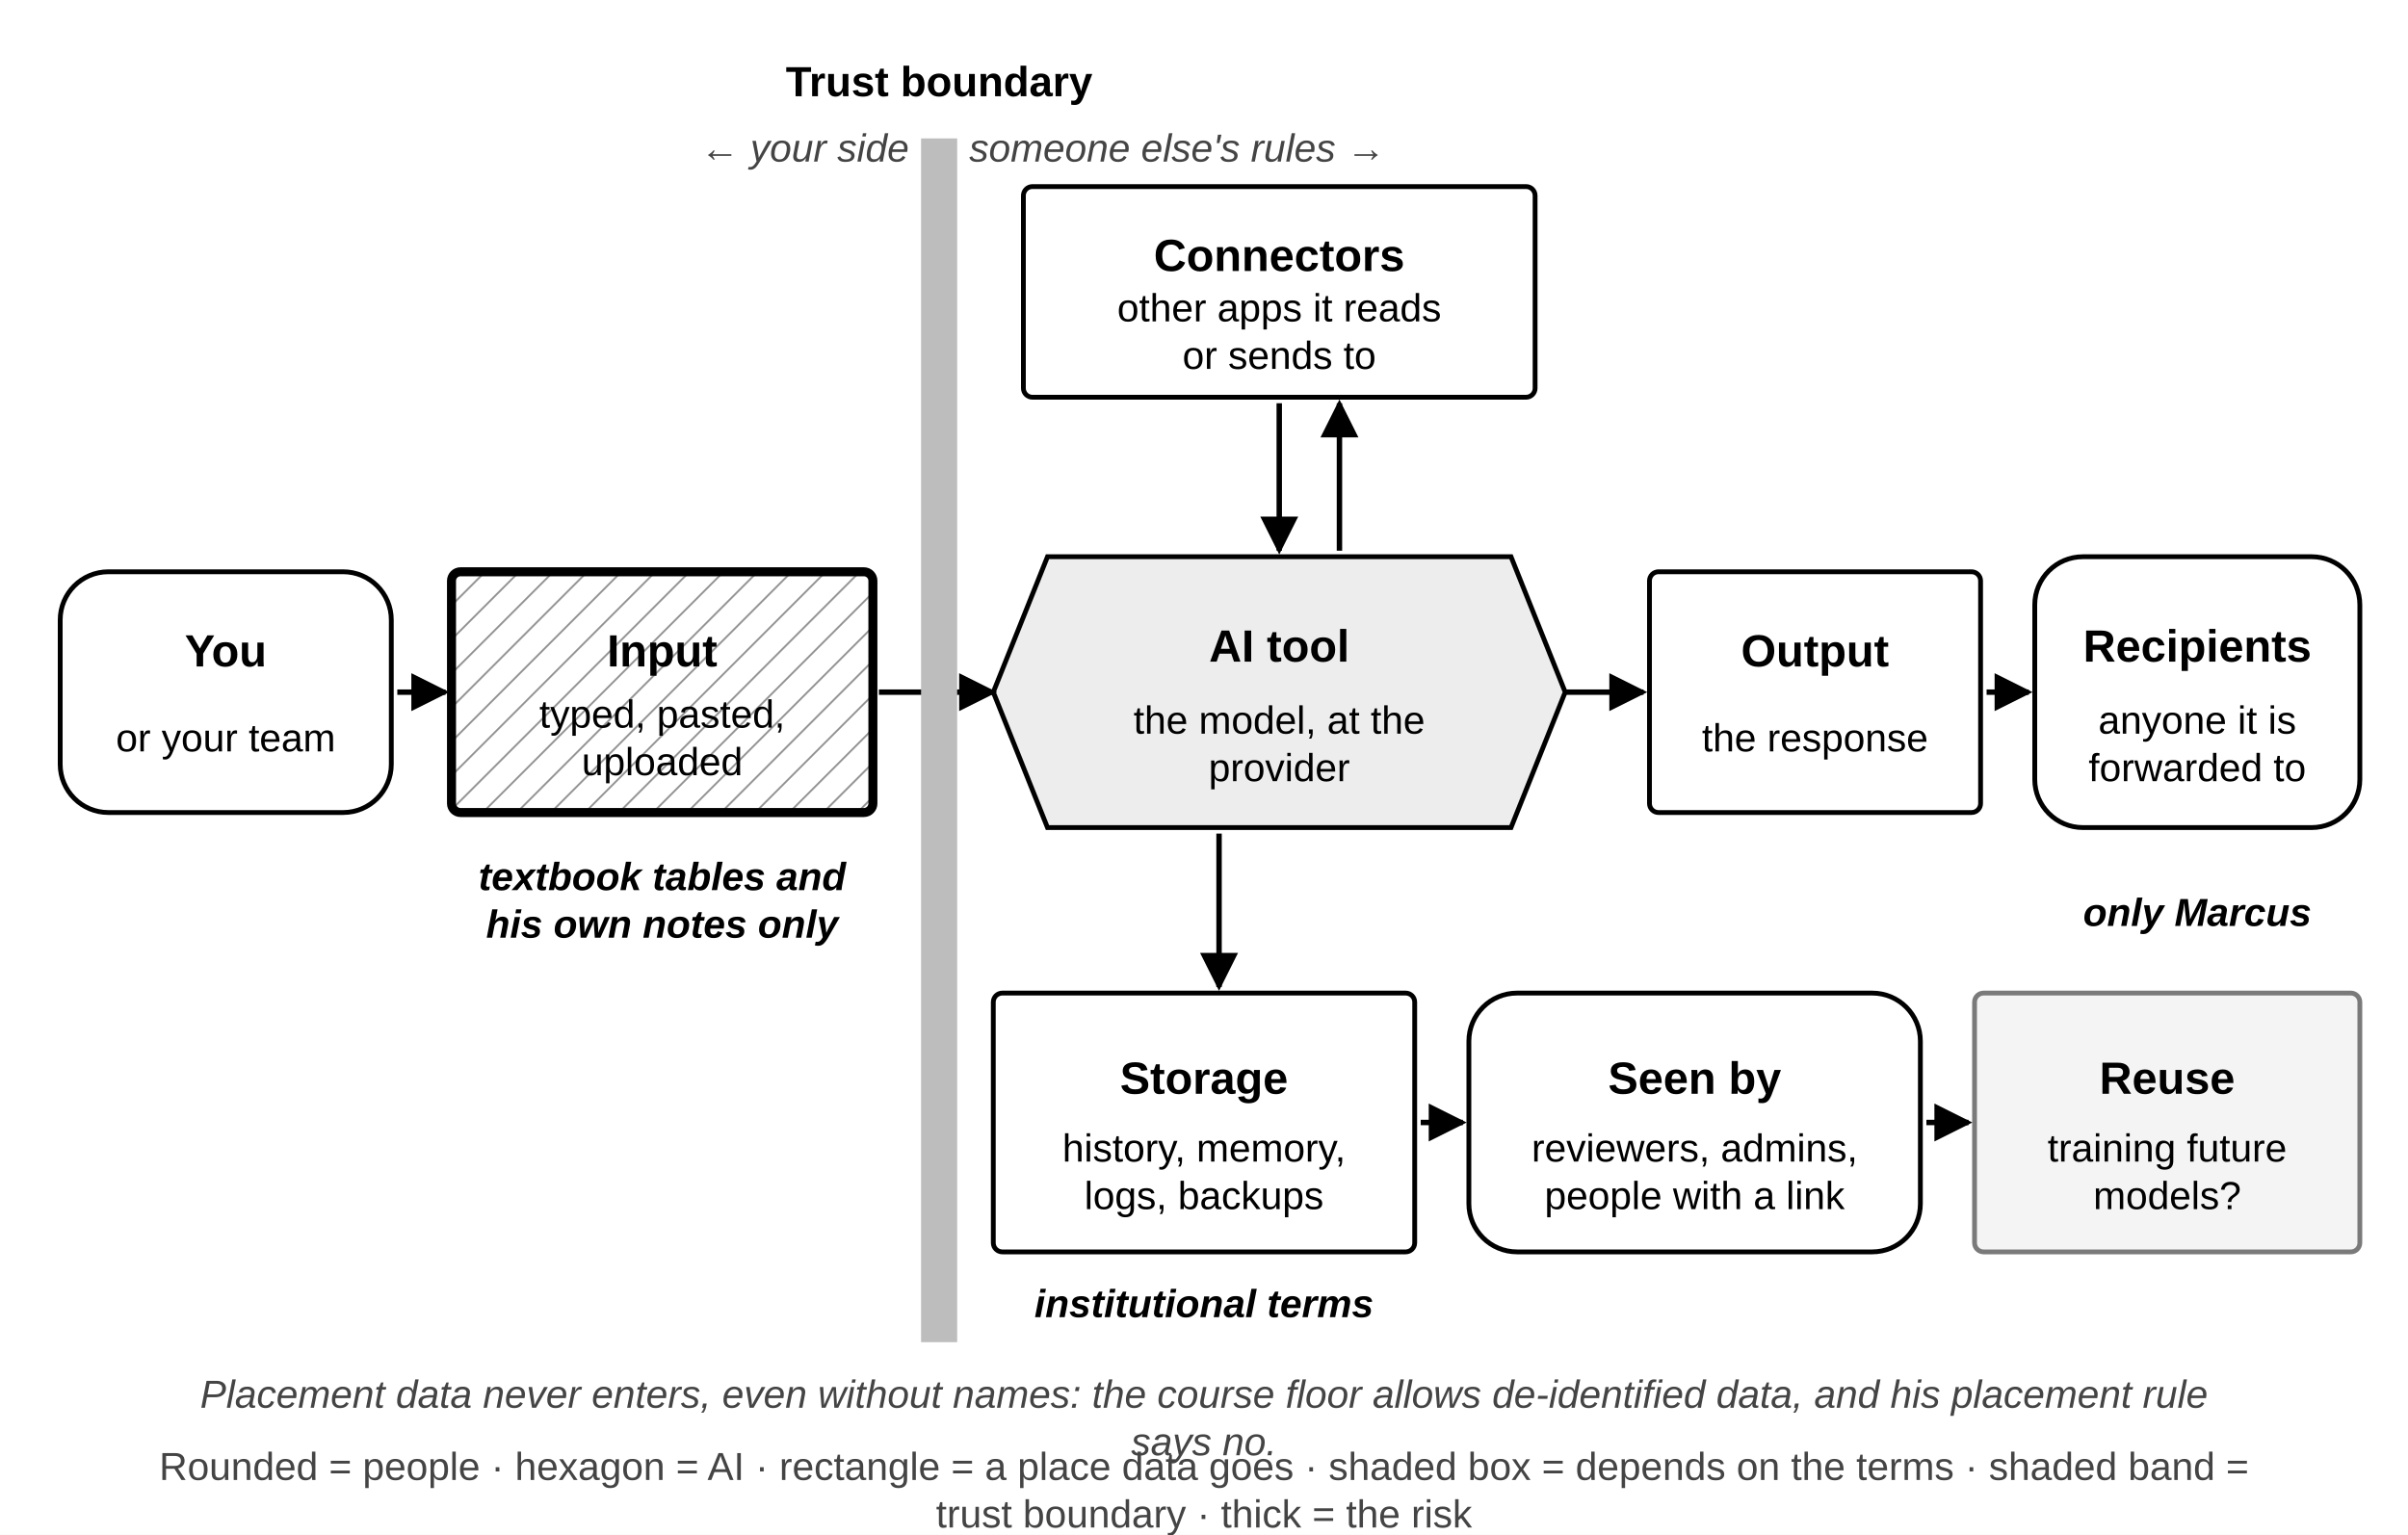
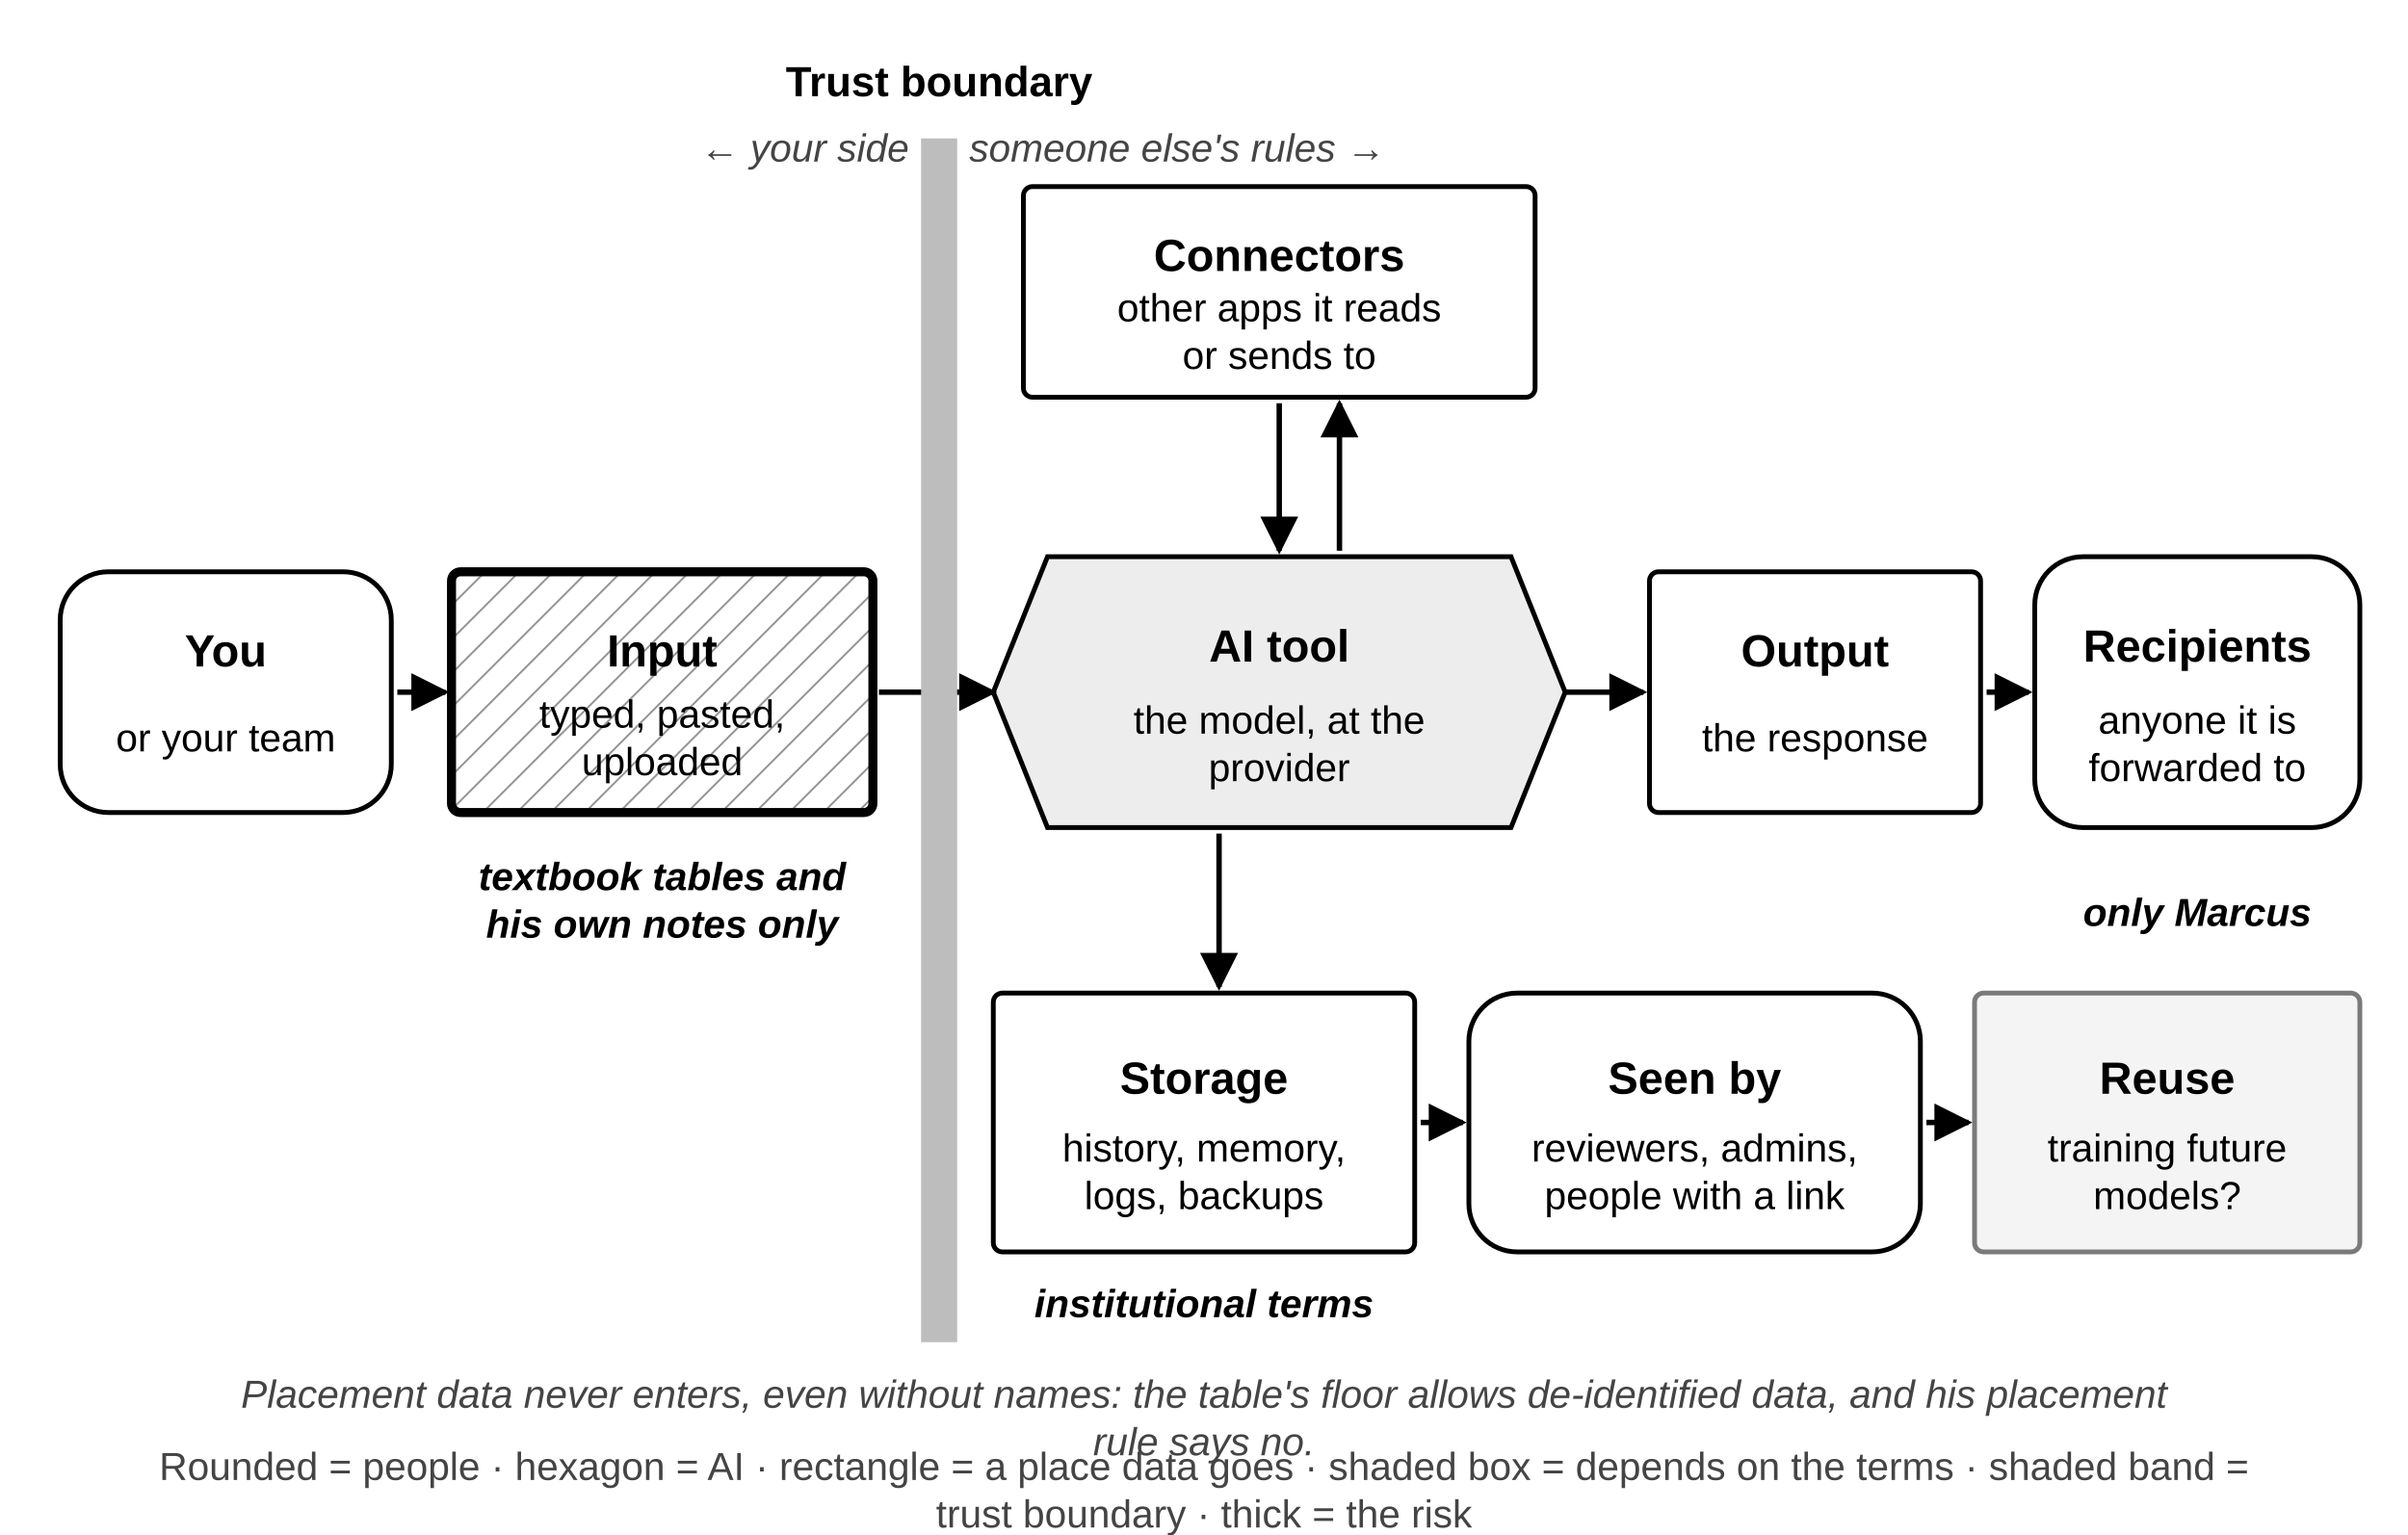
<svg xmlns="http://www.w3.org/2000/svg" viewBox="0 0 800 510" width="800" height="510" role="img" font-family="'Source Sans 3', 'Source Sans Pro', 'Helvetica Neue', Arial, sans-serif">
  <defs>
    <marker id="arrow-gray" viewBox="0 0 10 10" refX="9" refY="5" markerWidth="7" markerHeight="7" orient="auto-start-reverse">
      <path d="M0,0 L10,5 L0,10 z" fill="#000000" />
    </marker>
    <pattern id="hatch" patternUnits="userSpaceOnUse" width="8" height="8" patternTransform="rotate(45)">
      <rect width="8" height="8" fill="#FFFFFF" />
      <line x1="0" y1="0" x2="0" y2="8" stroke="#9A9A9A" stroke-width="1.3" />
    </pattern>
    <pattern id="dots" patternUnits="userSpaceOnUse" width="7" height="7">
      <rect width="7" height="7" fill="#FFFFFF" />
      <circle cx="3.5" cy="3.5" r="1.2" fill="#000" />
    </pattern>
  </defs>
  <rect width="800" height="510" fill="#FFFFFF" />
  <rect x="20" y="190" width="110" height="80" rx="16" fill="#FFFFFF" stroke="#000000" stroke-width="1.6" />
  <text x="75.0" y="217.2" font-size="15" font-weight="600" text-anchor="middle" dominant-baseline="middle" fill="#000000" style="">You</text>
  <text x="75.0" y="246.0" font-size="13" font-weight="normal" text-anchor="middle" dominant-baseline="middle" fill="#000000" style="">or your team</text>
  <rect x="150" y="190" width="140" height="80" rx="3" fill="url(#hatch)" stroke="#000000" stroke-width="3" />
  <text x="220.0" y="217.2" font-size="15" font-weight="600" text-anchor="middle" dominant-baseline="middle" fill="#000000" style="">Input</text>
  <text x="220.0" y="238.1" font-size="13" font-weight="normal" text-anchor="middle" dominant-baseline="middle" fill="#000000" style="">typed, pasted,</text>
  <text x="220.0" y="253.9" font-size="13" font-weight="normal" text-anchor="middle" dominant-baseline="middle" fill="#000000" style="">uploaded</text>
  <rect x="340" y="62" width="170" height="70" rx="3" fill="#FFFFFF" stroke="#000000" stroke-width="1.6" />
  <text x="425.0" y="85.8" font-size="15" font-weight="600" text-anchor="middle" dominant-baseline="middle" fill="#000000" style="">Connectors</text>
  <text x="425.0" y="103.1" font-size="13" font-weight="normal" text-anchor="middle" dominant-baseline="middle" fill="#000000" style="">other apps it reads</text>
  <text x="425.0" y="118.9" font-size="13" font-weight="normal" text-anchor="middle" dominant-baseline="middle" fill="#000000" style="">or sends to</text>
  <polygon points="348.0,185.0 502.0,185.0 520.0,230.0 502.0,275.0 348.0,275.0 330.0,230.0" fill="#EDEDED" stroke="#000000" stroke-width="1.6" />
  <text x="425.0" y="215.6" font-size="15" font-weight="600" text-anchor="middle" dominant-baseline="middle" fill="#000000" style="">AI tool</text>
  <text x="425.0" y="240.1" font-size="13" font-weight="normal" text-anchor="middle" dominant-baseline="middle" fill="#000000" style="">the model, at the</text>
  <text x="425.0" y="255.9" font-size="13" font-weight="normal" text-anchor="middle" dominant-baseline="middle" fill="#000000" style="">provider</text>
  <rect x="330" y="330" width="140" height="86" rx="3" fill="#FFFFFF" stroke="#000000" stroke-width="1.6" />
  <text x="400.0" y="359.2" font-size="15" font-weight="600" text-anchor="middle" dominant-baseline="middle" fill="#000000" style="">Storage</text>
  <text x="400.0" y="382.3" font-size="13" font-weight="normal" text-anchor="middle" dominant-baseline="middle" fill="#000000" style="">history, memory,</text>
  <text x="400.0" y="398.1" font-size="13" font-weight="normal" text-anchor="middle" dominant-baseline="middle" fill="#000000" style="">logs, backups</text>
  <rect x="488" y="330" width="150" height="86" rx="16" fill="#FFFFFF" stroke="#000000" stroke-width="1.6" />
  <text x="563.0" y="359.2" font-size="15" font-weight="600" text-anchor="middle" dominant-baseline="middle" fill="#000000" style="">Seen by</text>
  <text x="563.0" y="382.3" font-size="13" font-weight="normal" text-anchor="middle" dominant-baseline="middle" fill="#000000" style="">reviewers, admins,</text>
  <text x="563.0" y="398.1" font-size="13" font-weight="normal" text-anchor="middle" dominant-baseline="middle" fill="#000000" style="">people with a link</text>
  <rect x="656" y="330" width="128" height="86" rx="3" fill="#F4F4F4" stroke="#7A7A7A" stroke-width="1.6" />
  <text x="720.0" y="359.2" font-size="15" font-weight="600" text-anchor="middle" dominant-baseline="middle" fill="#000000" style="">Reuse</text>
  <text x="720.0" y="382.3" font-size="13" font-weight="normal" text-anchor="middle" dominant-baseline="middle" fill="#000000" style="">training future</text>
  <text x="720.0" y="398.1" font-size="13" font-weight="normal" text-anchor="middle" dominant-baseline="middle" fill="#000000" style="">models?</text>
  <rect x="548" y="190" width="110" height="80" rx="3" fill="#FFFFFF" stroke="#000000" stroke-width="1.6" />
  <text x="603.0" y="217.2" font-size="15" font-weight="600" text-anchor="middle" dominant-baseline="middle" fill="#000000" style="">Output</text>
  <text x="603.0" y="246.0" font-size="13" font-weight="normal" text-anchor="middle" dominant-baseline="middle" fill="#000000" style="">the response</text>
  <rect x="676" y="185" width="108" height="90" rx="16" fill="#FFFFFF" stroke="#000000" stroke-width="1.6" />
  <text x="730.0" y="215.6" font-size="15" font-weight="600" text-anchor="middle" dominant-baseline="middle" fill="#000000" style="">Recipients</text>
  <text x="730.0" y="240.1" font-size="13" font-weight="normal" text-anchor="middle" dominant-baseline="middle" fill="#000000" style="">anyone it is</text>
  <text x="730.0" y="255.9" font-size="13" font-weight="normal" text-anchor="middle" dominant-baseline="middle" fill="#000000" style="">forwarded to</text>
  <path d="M132.0,230.0 L148.0,230.0" fill="none" stroke="#000000" stroke-width="1.8" marker-end="url(#arrow-gray)" />
  <path d="M292.0,230.0 L330.0,230.0" fill="none" stroke="#000000" stroke-width="1.8" marker-end="url(#arrow-gray)" />
  <path d="M520.0,230.0 L546.0,230.0" fill="none" stroke="#000000" stroke-width="1.8" marker-end="url(#arrow-gray)" />
  <path d="M660.0,230.0 L674.0,230.0" fill="none" stroke="#000000" stroke-width="1.8" marker-end="url(#arrow-gray)" />
  <path d="M425.0,134.0 L425.0,183.0" fill="none" stroke="#000000" stroke-width="1.8" marker-end="url(#arrow-gray)" />
  <path d="M445.0,183.0 L445.0,134.0" fill="none" stroke="#000000" stroke-width="1.8" marker-end="url(#arrow-gray)" />
  <path d="M405.0,277.0 L405.0,328.0" fill="none" stroke="#000000" stroke-width="1.8" marker-end="url(#arrow-gray)" />
  <path d="M472.0,373.0 L486.0,373.0" fill="none" stroke="#000000" stroke-width="1.8" marker-end="url(#arrow-gray)" />
  <path d="M640.0,373.0 L654.0,373.0" fill="none" stroke="#000000" stroke-width="1.8" marker-end="url(#arrow-gray)" />
  <rect x="306" y="46" width="12" height="400" fill="#BDBDBD" stroke="none" />
  <text x="312.0" y="28.0" font-size="14" font-weight="700" text-anchor="middle" dominant-baseline="middle" fill="#000000" style="">Trust boundary</text>
  <text x="302.0" y="50.0" font-size="13" font-weight="normal" text-anchor="end" dominant-baseline="middle" fill="#444444" style="font-style:italic;">← your side</text>
  <text x="322.0" y="50.0" font-size="13" font-weight="normal" text-anchor="start" dominant-baseline="middle" fill="#444444" style="font-style:italic;">someone else's rules →</text>
  <text x="220.0" y="292.1" font-size="13" font-weight="600" text-anchor="middle" dominant-baseline="middle" fill="#000000" style="font-style:italic;">textbook tables and</text>
  <text x="220.0" y="307.9" font-size="13" font-weight="600" text-anchor="middle" dominant-baseline="middle" fill="#000000" style="font-style:italic;">his own notes only</text>
  <text x="400.0" y="434.0" font-size="13" font-weight="600" text-anchor="middle" dominant-baseline="middle" fill="#000000" style="font-style:italic;">institutional terms</text>
  <text x="730.0" y="304.0" font-size="13" font-weight="600" text-anchor="middle" dominant-baseline="middle" fill="#000000" style="font-style:italic;">only Marcus</text>
-   <text x="400.0" y="464.1" font-size="13" font-weight="normal" text-anchor="middle" dominant-baseline="middle" fill="#444444" style="font-style:italic;">Placement data never enters, even without names: the course floor allows de-identified data, and his placement rule</text>
-   <text x="400.0" y="479.9" font-size="13" font-weight="normal" text-anchor="middle" dominant-baseline="middle" fill="#444444" style="font-style:italic;">says no.</text>
+   <text x="400.0" y="464.1" font-size="13" font-weight="normal" text-anchor="middle" dominant-baseline="middle" fill="#444444" style="font-style:italic;">Placement data never enters, even without names: the table's floor allows de-identified data, and his placement</text>
+   <text x="400.0" y="479.9" font-size="13" font-weight="normal" text-anchor="middle" dominant-baseline="middle" fill="#444444" style="font-style:italic;">rule says no.</text>
  <text x="400.0" y="488.1" font-size="13" font-weight="normal" text-anchor="middle" dominant-baseline="middle" fill="#444444" style="">Rounded = people · hexagon = AI · rectangle = a place data goes · shaded box = depends on the terms · shaded band =</text>
  <text x="400.0" y="503.9" font-size="13" font-weight="normal" text-anchor="middle" dominant-baseline="middle" fill="#444444" style="">trust boundary · thick = the risk</text>
</svg>
